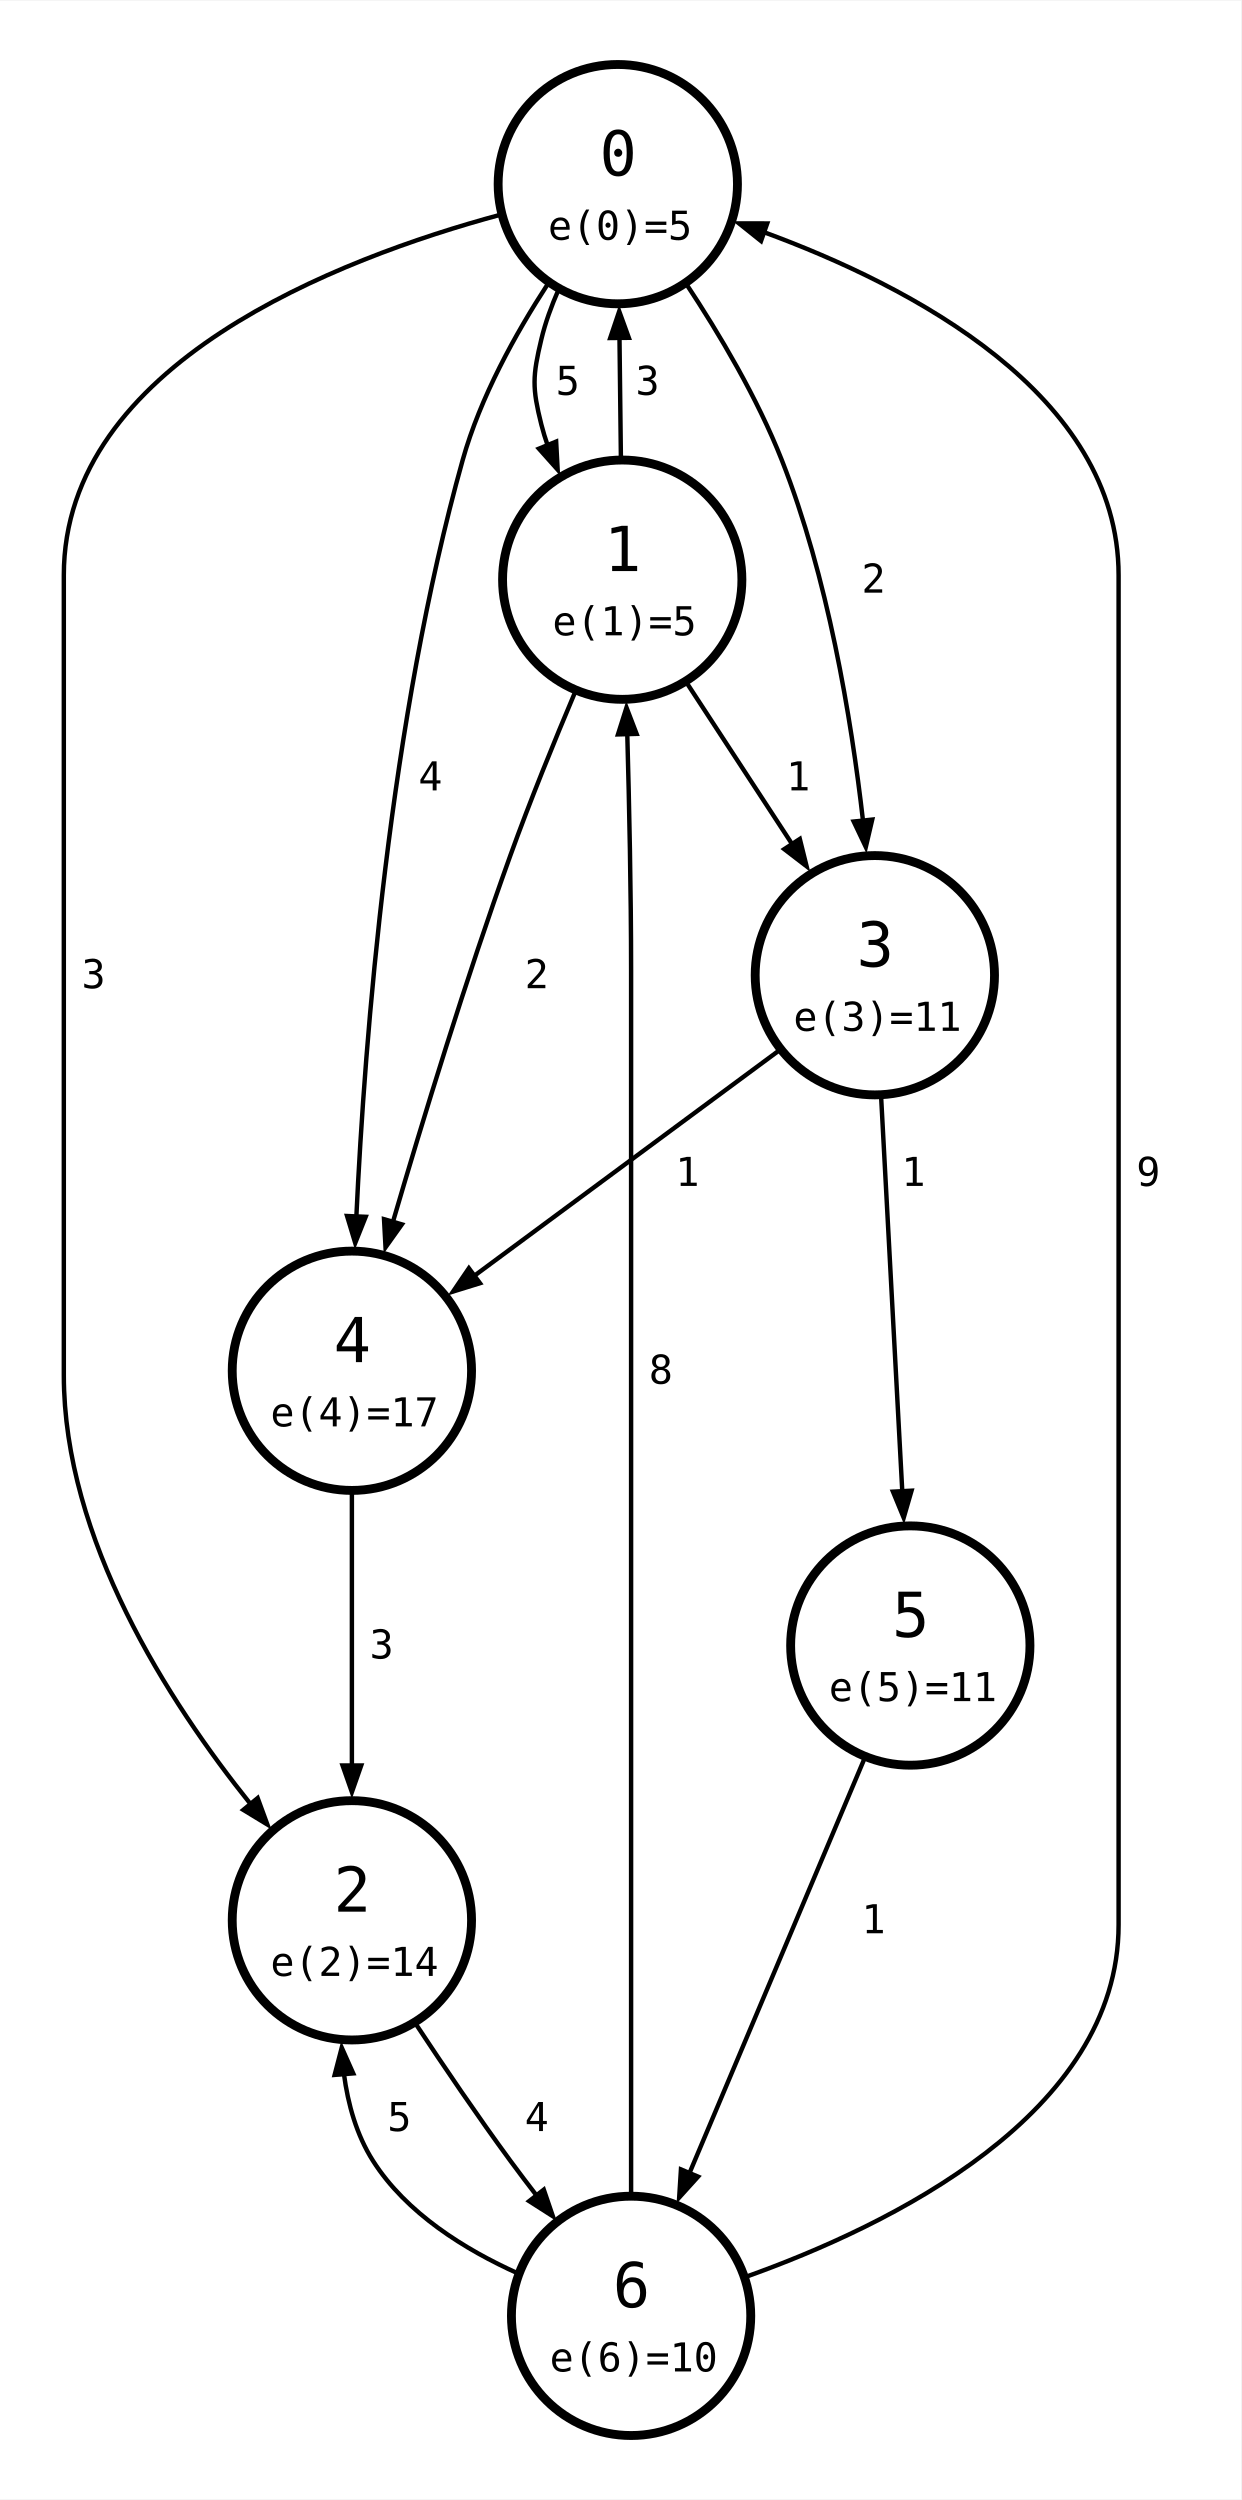
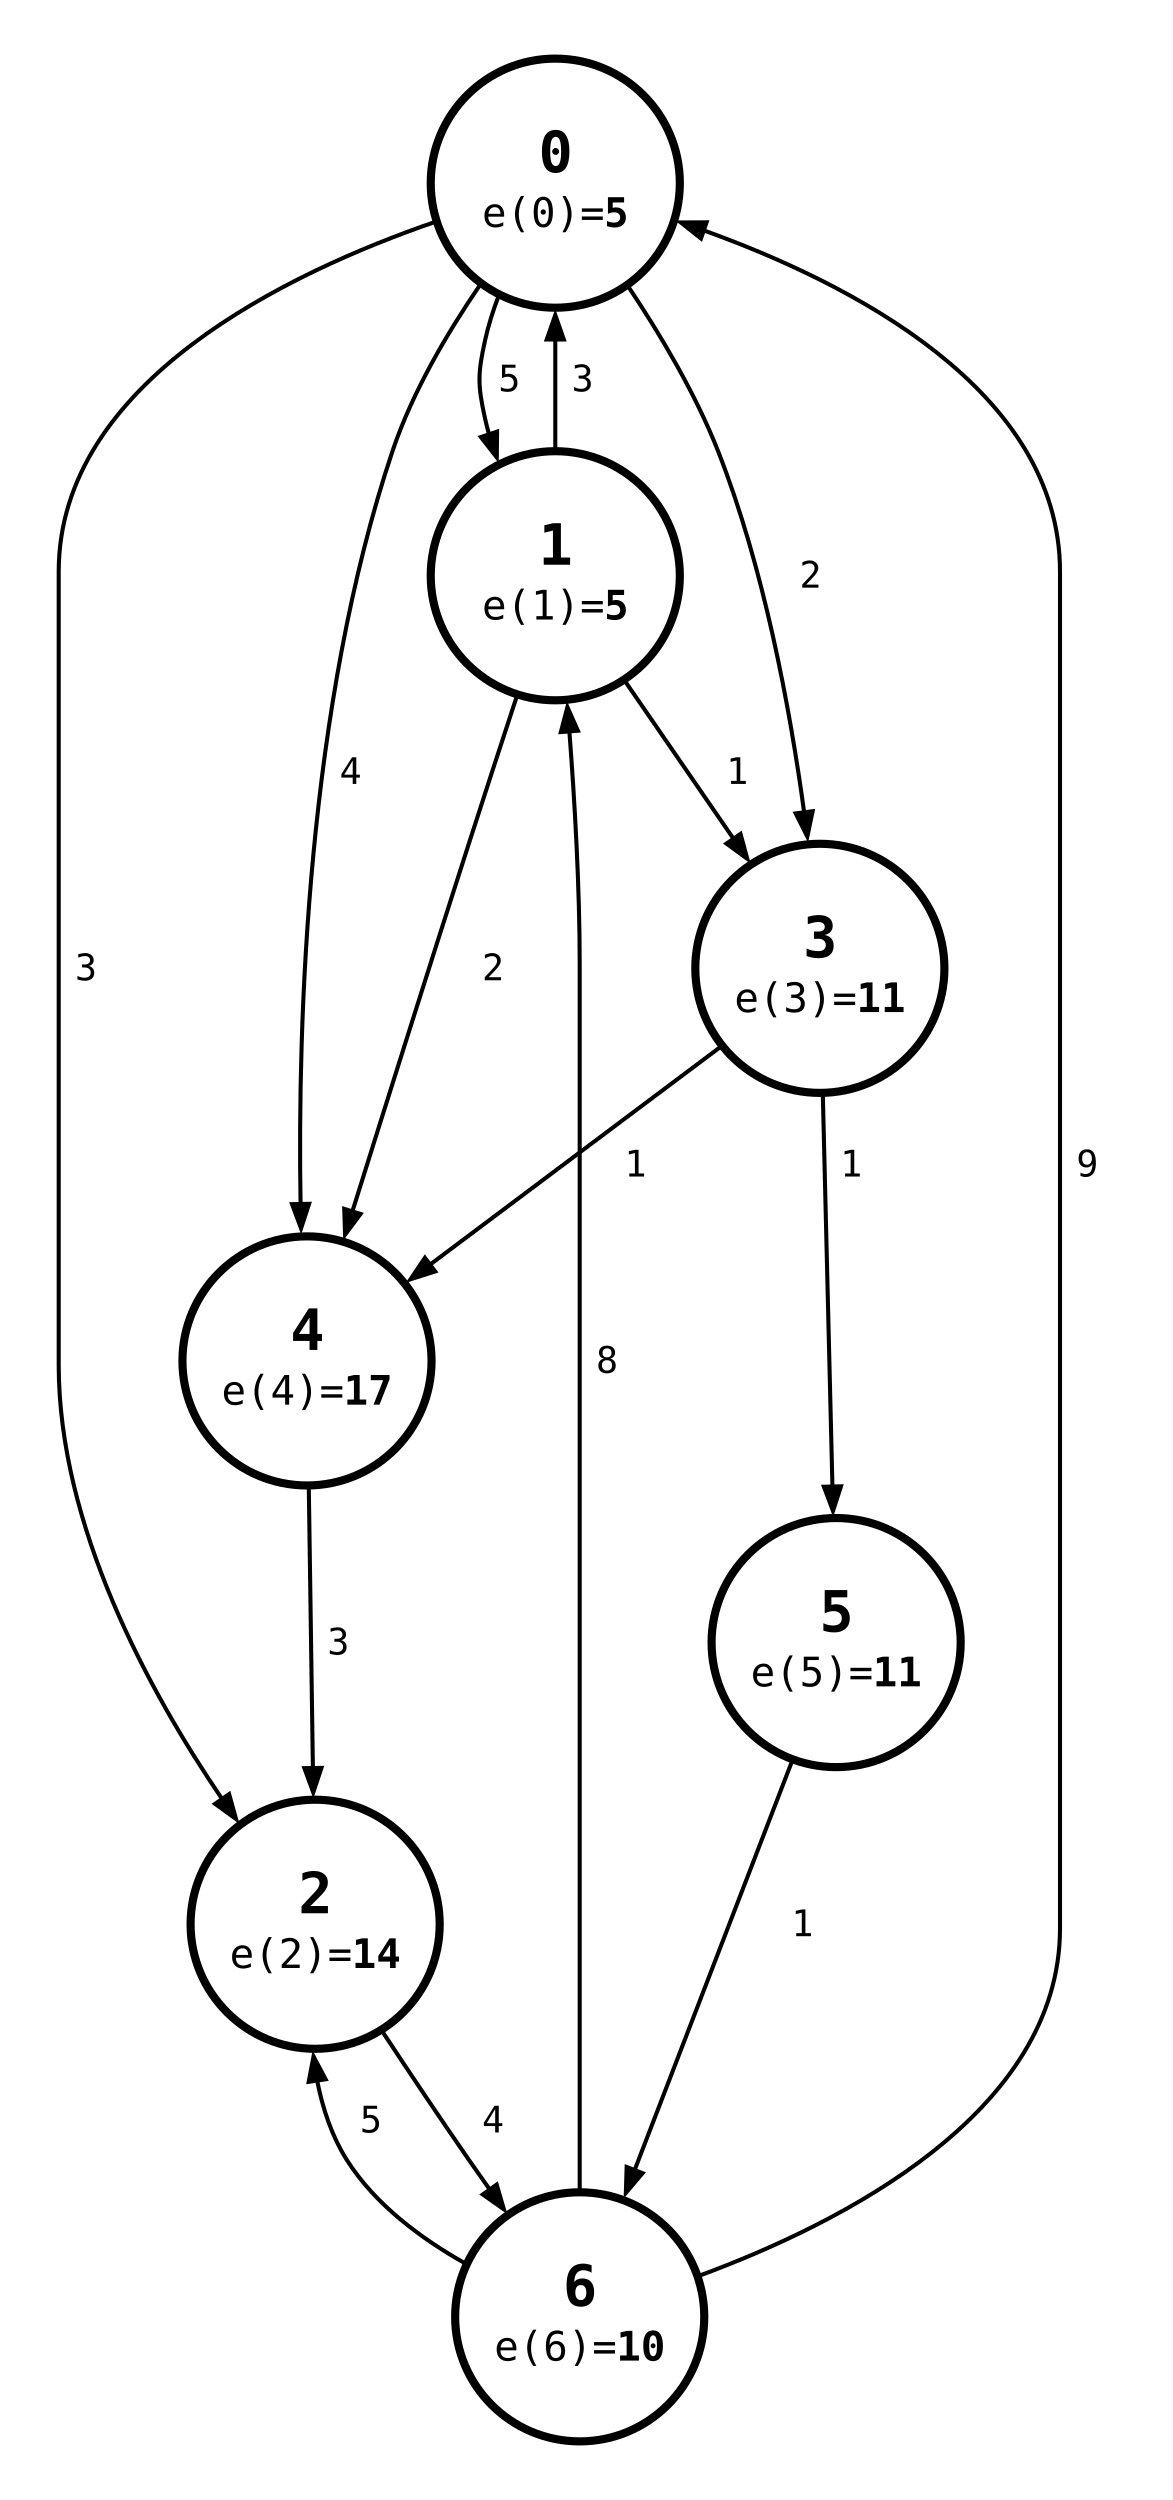
- <svg xmlns="http://www.w3.org/2000/svg" width="280pt" height="564pt" viewBox="0.00 0.00 280.05 563.80">
-   <g id="graph0" class="graph" transform="scale(1 1) rotate(0) translate(14.4 549.4)">
-     <polygon fill="white" stroke="none" points="-14.4,14.4 -14.4,-549.4 265.65,-549.4 265.65,14.4 -14.4,14.4" />
+ <svg xmlns="http://www.w3.org/2000/svg" width="288pt" height="614pt" viewBox="0.00 0.00 288.05 614.20">
+   <g id="graph0" class="graph" transform="scale(1 1) rotate(0) translate(14.4 599.8)">
+     <polygon fill="white" stroke="none" points="-14.4,14.4 -14.4,-599.8 273.65,-599.8 273.65,14.4 -14.4,14.4" />
    <g id="node1" class="node">
-       <ellipse fill="none" stroke="black" stroke-width="2" cx="125" cy="-508" rx="27" ry="27" />
-       <text text-anchor="start" x="120.88" y="-509.95" font-family="monospace" font-size="14.00">0</text>
-       <text text-anchor="start" x="109.25" y="-495.45" font-family="monospace" font-size="9.00">e(0)=5</text>
+       <ellipse fill="none" stroke="black" stroke-width="2" cx="122" cy="-554.8" rx="30.6" ry="30.6" />
+       <text text-anchor="start" x="117.88" y="-557.5" font-family="monospace" font-weight="bold" font-size="14.00">0</text>
+       <text text-anchor="start" x="104" y="-544.05" font-family="monospace" font-size="10.00">e(0)=</text>
+       <text text-anchor="start" x="134" y="-544.05" font-family="monospace" font-weight="bold" font-size="10.00">5</text>
    </g>
    <g id="node2" class="node">
-       <ellipse fill="none" stroke="black" stroke-width="2" cx="126" cy="-418.75" rx="27" ry="27" />
-       <text text-anchor="start" x="121.88" y="-420.7" font-family="monospace" font-size="14.00">1</text>
-       <text text-anchor="start" x="110.25" y="-406.2" font-family="monospace" font-size="9.00">e(1)=5</text>
+       <ellipse fill="none" stroke="black" stroke-width="2" cx="122" cy="-458.35" rx="30.6" ry="30.6" />
+       <text text-anchor="start" x="117.88" y="-461.05" font-family="monospace" font-weight="bold" font-size="14.00">1</text>
+       <text text-anchor="start" x="104" y="-447.6" font-family="monospace" font-size="10.00">e(1)=</text>
+       <text text-anchor="start" x="134" y="-447.6" font-family="monospace" font-weight="bold" font-size="10.00">5</text>
    </g>
    <g id="edge1" class="edge">
-       <path fill="none" stroke="black" d="M111.61,-484.15C110.02,-480.52 108.64,-476.73 107.75,-473 105.76,-464.68 105.66,-462.05 107.75,-453.75 108.15,-452.17 108.64,-450.58 109.19,-448.99" />
-       <polygon fill="black" stroke="black" points="111.09,-449.91 111.43,-443.57 107.2,-448.31 111.09,-449.91" />
-       <text text-anchor="start" x="111" y="-460.45" font-family="monospace" font-size="9.00">5</text>
+       <path fill="none" stroke="black" d="M108.11,-527.17C106.73,-523.57 105.55,-519.85 104.75,-516.2 102.92,-507.84 102.92,-505.31 104.75,-496.95 105.05,-495.58 105.4,-494.2 105.8,-492.83" />
+       <polygon fill="black" stroke="black" points="107.7,-493.77 107.63,-487.41 103.72,-492.42 107.7,-493.77" />
+       <text text-anchor="start" x="108" y="-503.65" font-family="monospace" font-size="9.00">5</text>
    </g>
    <g id="node3" class="node">
-       <ellipse fill="none" stroke="black" stroke-width="2" cx="65" cy="-116.25" rx="27" ry="27" />
-       <text text-anchor="start" x="60.88" y="-118.2" font-family="monospace" font-size="14.00">2</text>
-       <text text-anchor="start" x="46.62" y="-103.7" font-family="monospace" font-size="9.00">e(2)=14</text>
+       <ellipse fill="none" stroke="black" stroke-width="2" cx="63" cy="-127.05" rx="30.6" ry="30.6" />
+       <text text-anchor="start" x="58.88" y="-129.75" font-family="monospace" font-weight="bold" font-size="14.00">2</text>
+       <text text-anchor="start" x="42" y="-116.3" font-family="monospace" font-size="10.00">e(2)=</text>
+       <text text-anchor="start" x="72" y="-116.3" font-family="monospace" font-weight="bold" font-size="10.00">14</text>
    </g>
    <g id="edge2" class="edge">
-       <path fill="none" stroke="black" d="M98.49,-501.09C61.8,-491.17 0,-467.39 0,-419.75 0,-419.75 0,-419.75 0,-239.25 0,-202.3 23.51,-165.67 42.25,-142.34" />
-       <polygon fill="black" stroke="black" points="43.74,-143.84 45.93,-137.87 40.5,-141.17 43.74,-143.84" />
-       <text text-anchor="start" x="4" y="-326.57" font-family="monospace" font-size="9.00">3</text>
+       <path fill="none" stroke="black" d="M92.47,-545.28C56.36,-532.84 0,-505.96 0,-459.35 0,-459.35 0,-459.35 0,-264.45 0,-224.85 22.16,-184.24 40.19,-157.75" />
+       <polygon fill="black" stroke="black" points="41.87,-159.03 43.57,-152.9 38.42,-156.63 41.87,-159.03" />
+       <text text-anchor="start" x="4" y="-358.97" font-family="monospace" font-size="9.00">3</text>
    </g>
    <g id="node4" class="node">
-       <ellipse fill="none" stroke="black" stroke-width="2" cx="183" cy="-329.5" rx="27" ry="27" />
-       <text text-anchor="start" x="178.88" y="-331.45" font-family="monospace" font-size="14.00">3</text>
-       <text text-anchor="start" x="164.62" y="-316.95" font-family="monospace" font-size="9.00">e(3)=11</text>
+       <ellipse fill="none" stroke="black" stroke-width="2" cx="187" cy="-361.9" rx="30.6" ry="30.6" />
+       <text text-anchor="start" x="182.88" y="-364.6" font-family="monospace" font-weight="bold" font-size="14.00">3</text>
+       <text text-anchor="start" x="166" y="-351.15" font-family="monospace" font-size="10.00">e(3)=</text>
+       <text text-anchor="start" x="196" y="-351.15" font-family="monospace" font-weight="bold" font-size="10.00">11</text>
    </g>
    <g id="edge3" class="edge">
-       <path fill="none" stroke="black" d="M140.42,-485.53C147.93,-474.19 156.49,-459.74 162,-445.75 172.35,-419.45 177.65,-387.75 180.34,-364.25" />
-       <polygon fill="black" stroke="black" points="182.41,-364.62 180.96,-358.43 178.23,-364.18 182.41,-364.62" />
-       <text text-anchor="start" x="180" y="-415.82" font-family="monospace" font-size="9.00">2</text>
+       <path fill="none" stroke="black" d="M139.77,-529.64C147.65,-517.89 156.39,-503.23 162,-488.95 173.28,-460.22 179.67,-425.73 183.16,-400.1" />
+       <polygon fill="black" stroke="black" points="185.23,-400.5 183.92,-394.28 181.06,-399.96 185.23,-400.5" />
+       <text text-anchor="start" x="182" y="-455.43" font-family="monospace" font-size="9.00">2</text>
    </g>
    <g id="node5" class="node">
-       <ellipse fill="none" stroke="black" stroke-width="2" cx="65" cy="-240.25" rx="27" ry="27" />
-       <text text-anchor="start" x="60.88" y="-242.2" font-family="monospace" font-size="14.00">4</text>
-       <text text-anchor="start" x="46.62" y="-227.7" font-family="monospace" font-size="9.00">e(4)=17</text>
+       <ellipse fill="none" stroke="black" stroke-width="2" cx="61" cy="-265.45" rx="30.6" ry="30.6" />
+       <text text-anchor="start" x="56.88" y="-268.15" font-family="monospace" font-weight="bold" font-size="14.00">4</text>
+       <text text-anchor="start" x="40" y="-254.7" font-family="monospace" font-size="10.00">e(4)=</text>
+       <text text-anchor="start" x="70" y="-254.7" font-family="monospace" font-weight="bold" font-size="10.00">17</text>
    </g>
    <g id="edge4" class="edge">
-       <path fill="none" stroke="black" d="M109.22,-485.49C101.9,-474.24 93.96,-459.9 90,-445.75 73.56,-387.06 67.93,-315.9 66,-274.87" />
-       <polygon fill="black" stroke="black" points="68.11,-274.99 65.75,-269.08 63.91,-275.17 68.11,-274.99" />
-       <text text-anchor="start" x="80" y="-371.2" font-family="monospace" font-size="9.00">4</text>
+       <path fill="none" stroke="black" d="M103.57,-529.88C95.55,-518.18 86.88,-503.5 82,-488.95 61.08,-426.53 58.66,-349.1 59.42,-303.99" />
+       <polygon fill="black" stroke="black" points="61.52,-304.05 59.54,-298 57.32,-303.96 61.52,-304.05" />
+       <text text-anchor="start" x="69" y="-407.2" font-family="monospace" font-size="9.00">4</text>
    </g>
    <g id="edge5" class="edge">
-       <path fill="none" stroke="black" d="M125.7,-446.21C125.6,-454.78 125.49,-464.41 125.38,-473.43" />
-       <polygon fill="black" stroke="black" points="123.29,-473.28 125.32,-479.31 127.49,-473.33 123.29,-473.28" />
-       <text text-anchor="start" x="129" y="-460.45" font-family="monospace" font-size="9.00">3</text>
+       <path fill="none" stroke="black" d="M122,-489.36C122,-497.99 122,-507.5 122,-516.5" />
+       <polygon fill="black" stroke="black" points="119.9,-516.4 122,-522.4 124.1,-516.4 119.9,-516.4" />
+       <text text-anchor="start" x="126" y="-503.65" font-family="monospace" font-size="9.00">3</text>
    </g>
    <g id="edge6" class="edge">
-       <path fill="none" stroke="black" d="M140.38,-395.73C147.69,-384.56 156.64,-370.85 164.46,-358.89" />
-       <polygon fill="black" stroke="black" points="166.07,-360.25 167.6,-354.08 162.56,-357.95 166.07,-360.25" />
-       <text text-anchor="start" x="163" y="-371.2" font-family="monospace" font-size="9.00">1</text>
+       <path fill="none" stroke="black" d="M139.08,-432.53C147.29,-420.6 157.21,-406.19 165.89,-393.58" />
+       <polygon fill="black" stroke="black" points="167.51,-394.93 169.18,-388.8 164.05,-392.55 167.51,-394.93" />
+       <text text-anchor="start" x="164" y="-407.2" font-family="monospace" font-size="9.00">1</text>
    </g>
    <g id="edge7" class="edge">
-       <path fill="none" stroke="black" d="M115.42,-393.51C110.69,-382.33 105.2,-368.84 100.75,-356.5 90.77,-328.82 80.98,-296.81 74.18,-273.57" />
-       <polygon fill="black" stroke="black" points="76.28,-273.28 72.59,-268.1 72.25,-274.45 76.28,-273.28" />
-       <text text-anchor="start" x="104" y="-326.57" font-family="monospace" font-size="9.00">2</text>
+       <path fill="none" stroke="black" d="M112.62,-428.96C108.9,-417.63 104.59,-404.46 100.75,-392.5 90.93,-361.95 79.97,-327.16 72.06,-301.88" />
+       <polygon fill="black" stroke="black" points="74.16,-301.56 70.36,-296.46 70.15,-302.81 74.16,-301.56" />
+       <text text-anchor="start" x="104" y="-358.97" font-family="monospace" font-size="9.00">2</text>
    </g>
    <g id="node7" class="node">
-       <ellipse fill="none" stroke="black" stroke-width="2" cx="128" cy="-27" rx="27" ry="27" />
-       <text text-anchor="start" x="123.88" y="-28.95" font-family="monospace" font-size="14.00">6</text>
-       <text text-anchor="start" x="109.62" y="-14.45" font-family="monospace" font-size="9.00">e(6)=10</text>
+       <ellipse fill="none" stroke="black" stroke-width="2" cx="128" cy="-30.6" rx="30.6" ry="30.6" />
+       <text text-anchor="start" x="123.88" y="-33.3" font-family="monospace" font-weight="bold" font-size="14.00">6</text>
+       <text text-anchor="start" x="107" y="-19.85" font-family="monospace" font-size="10.00">e(6)=</text>
+       <text text-anchor="start" x="137" y="-19.85" font-family="monospace" font-weight="bold" font-size="10.00">10</text>
    </g>
    <g id="edge8" class="edge">
-       <path fill="none" stroke="black" d="M79.37,-92.94C85.74,-83.3 93.43,-71.96 100.75,-62 102.72,-59.32 104.81,-56.56 106.93,-53.82" />
-       <polygon fill="black" stroke="black" points="108.3,-55.48 110.35,-49.47 105,-52.89 108.3,-55.48" />
-       <text text-anchor="start" x="104" y="-68.7" font-family="monospace" font-size="9.00">4</text>
+       <path fill="none" stroke="black" d="M79.51,-100.71C86.03,-90.82 93.66,-79.42 100.75,-69.2 102.46,-66.74 104.24,-64.2 106.05,-61.66" />
+       <polygon fill="black" stroke="black" points="107.6,-63.1 109.38,-57 104.18,-60.66 107.6,-63.1" />
+       <text text-anchor="start" x="104" y="-75.9" font-family="monospace" font-size="9.00">4</text>
    </g>
    <g id="edge9" class="edge">
-       <path fill="none" stroke="black" d="M161.63,-312.7C142.29,-298.4 113.68,-277.25 92.61,-261.67" />
-       <polygon fill="black" stroke="black" points="93.9,-260.01 87.83,-258.13 91.4,-263.38 93.9,-260.01" />
-       <text text-anchor="start" x="138" y="-281.95" font-family="monospace" font-size="9.00">1</text>
+       <path fill="none" stroke="black" d="M162.71,-342.69C142.31,-327.4 113.08,-305.49 91.19,-289.08" />
+       <polygon fill="black" stroke="black" points="92.49,-287.43 86.43,-285.51 89.97,-290.79 92.49,-287.43" />
+       <text text-anchor="start" x="139" y="-310.75" font-family="monospace" font-size="9.00">1</text>
    </g>
    <g id="node6" class="node">
-       <ellipse fill="none" stroke="black" stroke-width="2" cx="191" cy="-178.25" rx="27" ry="27" />
-       <text text-anchor="start" x="186.88" y="-180.2" font-family="monospace" font-size="14.00">5</text>
-       <text text-anchor="start" x="172.62" y="-165.7" font-family="monospace" font-size="9.00">e(5)=11</text>
+       <ellipse fill="none" stroke="black" stroke-width="2" cx="191" cy="-196.25" rx="30.6" ry="30.6" />
+       <text text-anchor="start" x="186.88" y="-198.95" font-family="monospace" font-weight="bold" font-size="14.00">5</text>
+       <text text-anchor="start" x="170" y="-185.5" font-family="monospace" font-size="10.00">e(5)=</text>
+       <text text-anchor="start" x="200" y="-185.5" font-family="monospace" font-weight="bold" font-size="10.00">11</text>
    </g>
    <g id="edge10" class="edge">
-       <path fill="none" stroke="black" d="M184.41,-302.16C185.74,-277.3 187.75,-239.91 189.2,-212.9" />
-       <polygon fill="black" stroke="black" points="191.28,-213.19 189.51,-207.09 187.09,-212.97 191.28,-213.19" />
-       <text text-anchor="start" x="189" y="-281.95" font-family="monospace" font-size="9.00">1</text>
+       <path fill="none" stroke="black" d="M187.73,-330.88C188.4,-303.66 189.38,-263.45 190.1,-234.25" />
+       <polygon fill="black" stroke="black" points="192.19,-234.64 190.23,-228.59 187.99,-234.54 192.19,-234.64" />
+       <text text-anchor="start" x="192" y="-310.75" font-family="monospace" font-size="9.00">1</text>
    </g>
    <g id="edge11" class="edge">
-       <path fill="none" stroke="black" d="M65,-212.78C65,-194.71 65,-170.62 65,-151.15" />
-       <polygon fill="black" stroke="black" points="67.1,-151.18 65,-145.18 62.9,-151.18 67.1,-151.18" />
-       <text text-anchor="start" x="69" y="-175.32" font-family="monospace" font-size="9.00">3</text>
+       <path fill="none" stroke="black" d="M61.44,-234.52C61.74,-214.17 62.13,-187.11 62.45,-165.36" />
+       <polygon fill="black" stroke="black" points="64.55,-165.46 62.54,-159.43 60.35,-165.4 64.55,-165.46" />
+       <text text-anchor="start" x="66" y="-193.32" font-family="monospace" font-size="9.00">3</text>
    </g>
    <g id="edge12" class="edge">
-       <path fill="none" stroke="black" d="M180.74,-152.94C169.94,-127.35 152.9,-87 141.13,-59.11" />
-       <polygon fill="black" stroke="black" points="143.11,-58.41 138.85,-53.7 139.25,-60.04 143.11,-58.41" />
-       <text text-anchor="start" x="180" y="-113.33" font-family="monospace" font-size="9.00">1</text>
+       <path fill="none" stroke="black" d="M180.17,-167.12C169.45,-139.28 153.03,-96.61 141.47,-66.6" />
+       <polygon fill="black" stroke="black" points="143.45,-65.9 139.34,-61.05 139.53,-67.41 143.45,-65.9" />
+       <text text-anchor="start" x="180" y="-124.12" font-family="monospace" font-size="9.00">1</text>
    </g>
    <g id="edge13" class="edge">
-       <path fill="none" stroke="black" d="M153.79,-35.77C186.3,-47.34 238,-72.47 238,-115.25 238,-419.75 238,-419.75 238,-419.75 238,-460.59 191.18,-485 157.82,-497.22" />
-       <polygon fill="black" stroke="black" points="157.32,-495.17 152.35,-499.14 158.71,-499.13 157.32,-495.17" />
-       <text text-anchor="start" x="242" y="-281.95" font-family="monospace" font-size="9.00">9</text>
+       <path fill="none" stroke="black" d="M157.17,-40.63C192.11,-53.48 246,-80.65 246,-126.05 246,-459.35 246,-459.35 246,-459.35 246,-503.93 194.65,-530.25 158.04,-543.35" />
+       <polygon fill="black" stroke="black" points="157.8,-541.2 152.82,-545.15 159.17,-545.18 157.8,-541.2" />
+       <text text-anchor="start" x="250" y="-310.75" font-family="monospace" font-size="9.00">9</text>
    </g>
    <g id="edge14" class="edge">
-       <path fill="none" stroke="black" d="M128,-54.34C128,-71.66 128,-94.8 128,-115.25 128,-330.5 128,-330.5 128,-330.5 128,-348.24 127.58,-368 127.13,-384.22" />
-       <polygon fill="black" stroke="black" points="125.04,-383.84 126.96,-389.9 129.24,-383.96 125.04,-383.84" />
-       <text text-anchor="start" x="132" y="-237.32" font-family="monospace" font-size="9.00">8</text>
+       <path fill="none" stroke="black" d="M128,-61.38C128,-79.97 128,-104.41 128,-126.05 128,-362.9 128,-362.9 128,-362.9 128,-381.88 126.78,-402.96 125.44,-420.38" />
+       <polygon fill="black" stroke="black" points="123.37,-419.95 124.98,-426.09 127.55,-420.28 123.37,-419.95" />
+       <text text-anchor="start" x="132" y="-262.52" font-family="monospace" font-size="9.00">8</text>
    </g>
    <g id="edge15" class="edge">
-       <path fill="none" stroke="black" d="M102.53,-36.55C90.55,-41.93 77.28,-50.14 69.75,-62 66.06,-67.81 64.11,-74.73 63.2,-81.62" />
-       <polygon fill="black" stroke="black" points="61.11,-81.37 62.71,-87.52 65.3,-81.71 61.11,-81.37" />
-       <text text-anchor="start" x="73" y="-68.7" font-family="monospace" font-size="9.00">5</text>
+       <path fill="none" stroke="black" d="M99.89,-43.71C89.07,-49.79 77.66,-58.24 70.75,-69.2 67.08,-75.02 64.83,-81.83 63.49,-88.68" />
+       <polygon fill="black" stroke="black" points="61.42,-88.34 62.61,-94.58 65.58,-88.96 61.42,-88.34" />
+       <text text-anchor="start" x="74" y="-75.9" font-family="monospace" font-size="9.00">5</text>
    </g>
  </g>
</svg>
